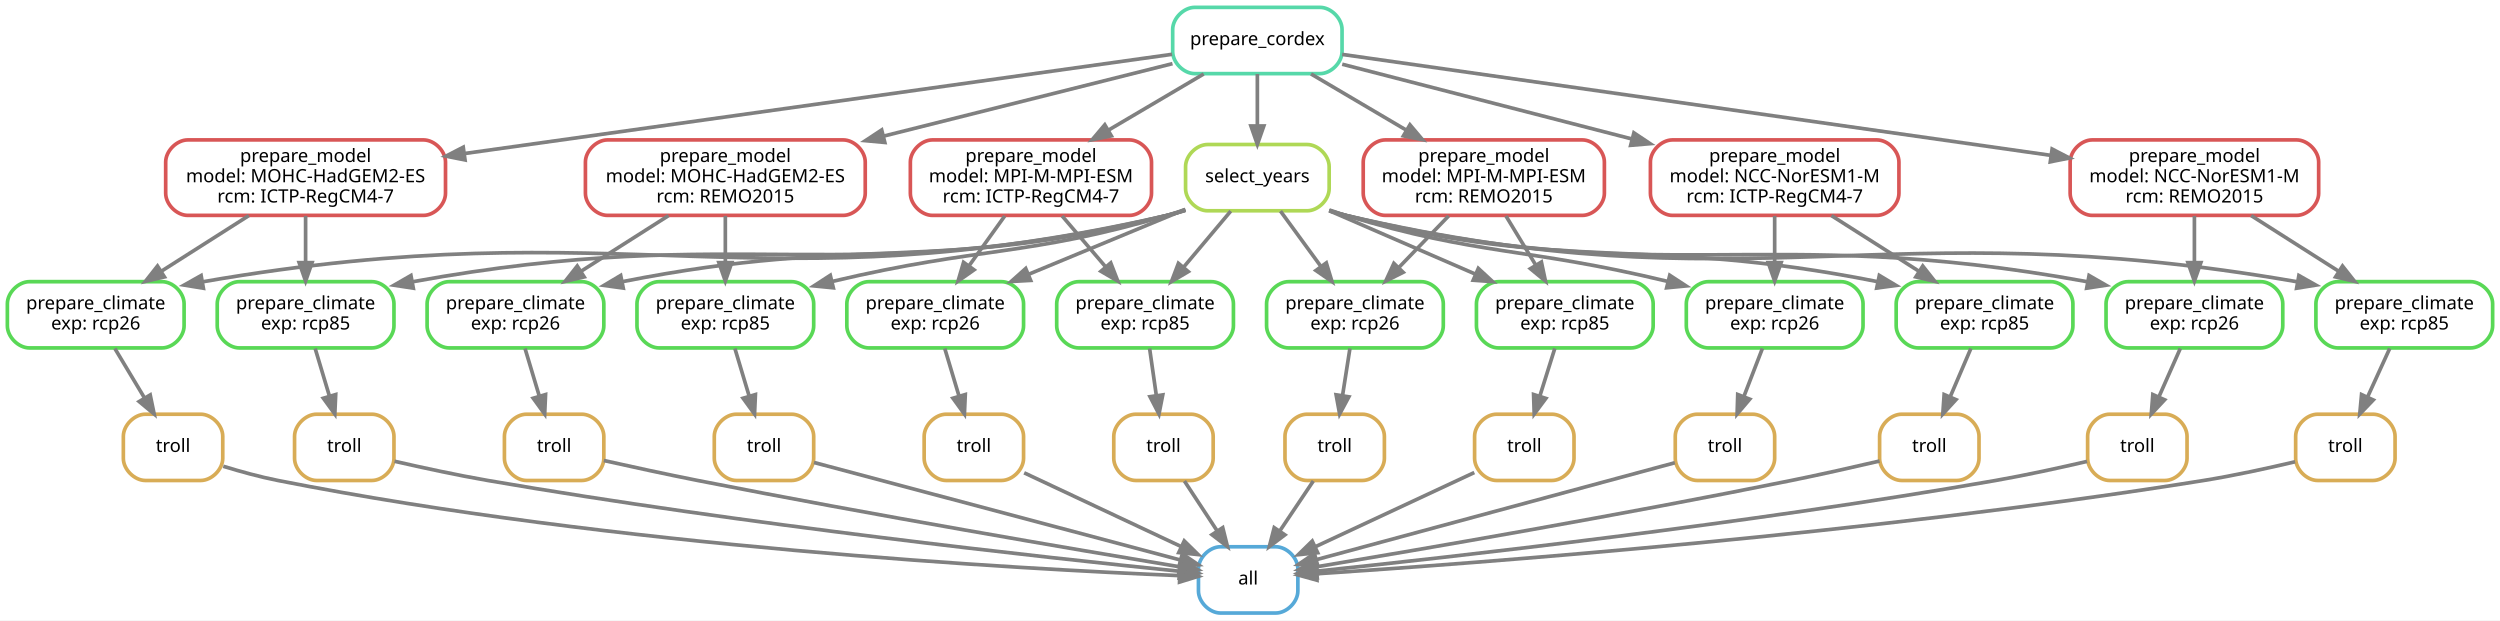
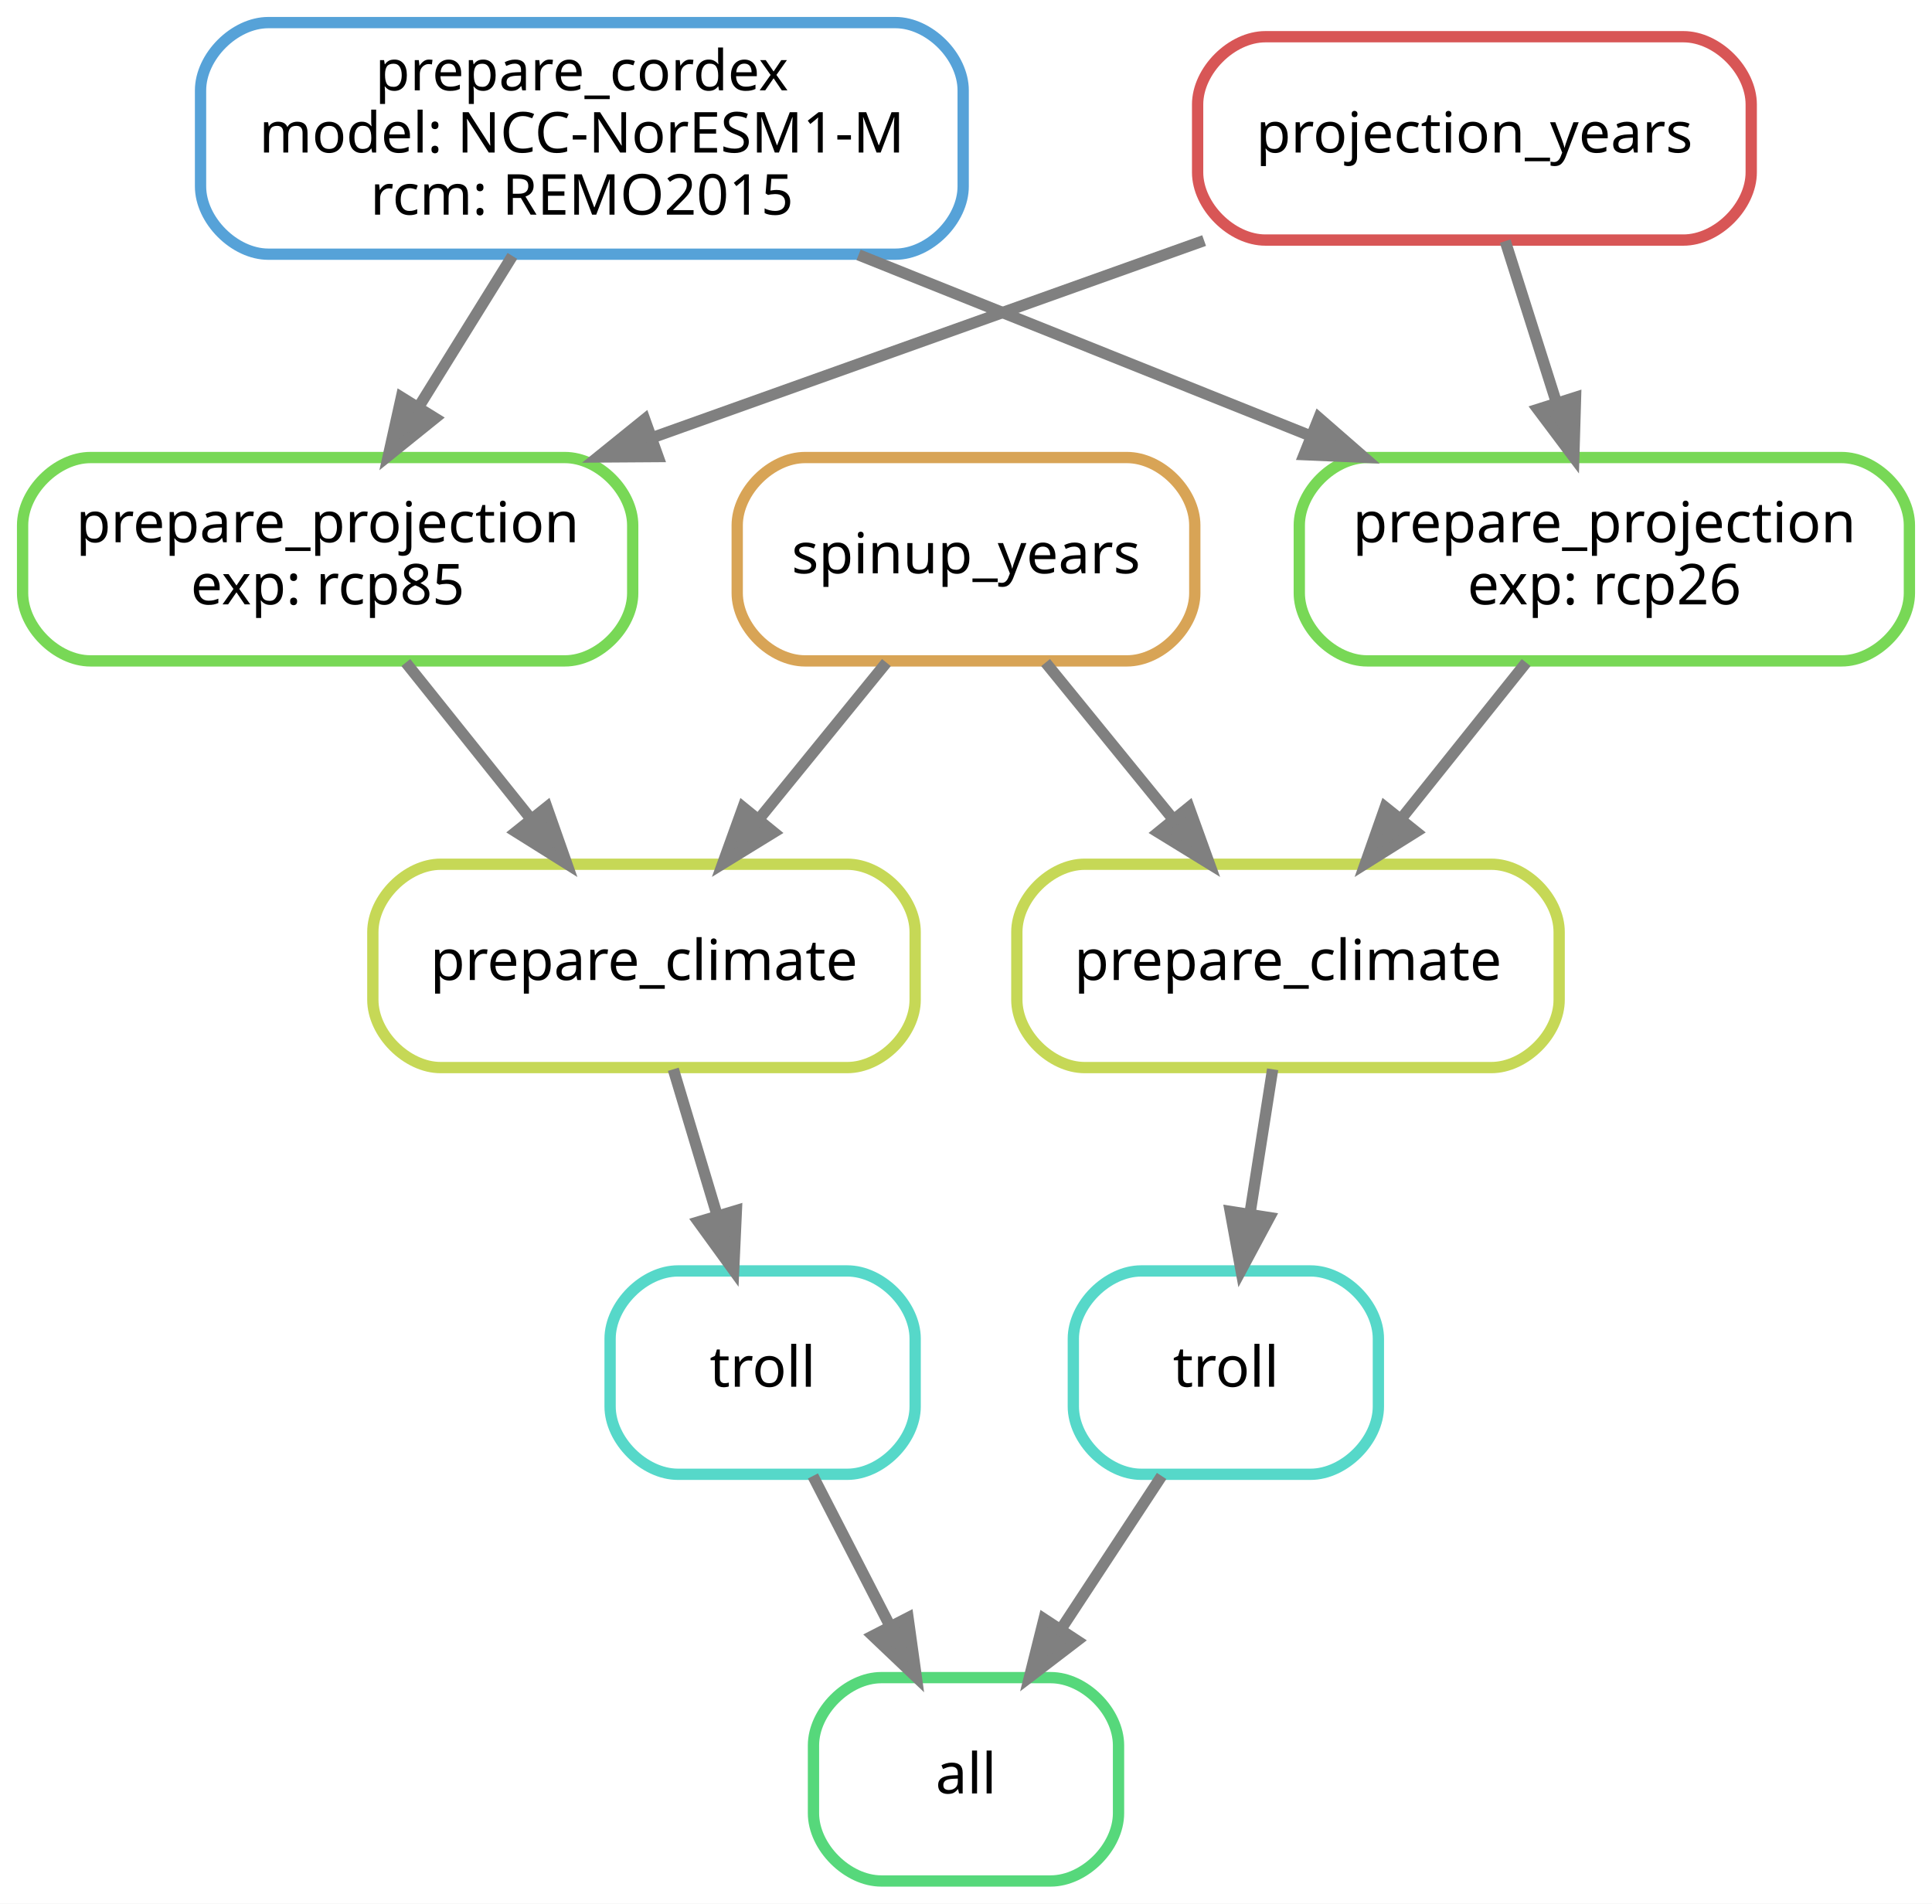
- <svg xmlns="http://www.w3.org/2000/svg" width="1358pt" height="337pt" viewBox="0.00 0.00 1358.00 337.00">
+ <svg xmlns="http://www.w3.org/2000/svg" width="342pt" height="337pt" viewBox="0.00 0.00 342.00 337.00">
  <g id="graph0" class="graph" transform="scale(1 1) rotate(0) translate(4 333)">
-     <polygon fill="white" stroke="transparent" points="-4,4 -4,-333 1354,-333 1354,4 -4,4" />
+     <polygon fill="white" stroke="transparent" points="-4,4 -4,-333 338,-333 338,4 -4,4" />
    <g id="node1" class="node">
-       <path fill="none" stroke="#56a9d8" stroke-width="2" d="M689,-36C689,-36 659,-36 659,-36 653,-36 647,-30 647,-24 647,-24 647,-12 647,-12 647,-6 653,0 659,0 659,0 689,0 689,0 695,0 701,-6 701,-12 701,-12 701,-24 701,-24 701,-30 695,-36 689,-36" />
-       <text text-anchor="middle" x="674" y="-15.5" font-family="sans" font-size="10.00">all</text>
+       <path fill="none" stroke="#56d87b" stroke-width="2" d="M182,-36C182,-36 152,-36 152,-36 146,-36 140,-30 140,-24 140,-24 140,-12 140,-12 140,-6 146,0 152,0 152,0 182,0 182,0 188,0 194,-6 194,-12 194,-12 194,-24 194,-24 194,-30 188,-36 182,-36" />
+       <text text-anchor="middle" x="167" y="-15.5" font-family="sans" font-size="10.00">all</text>
    </g>
    <g id="node2" class="node">
-       <path fill="none" stroke="#d8ac56" stroke-width="2" d="M105,-108C105,-108 75,-108 75,-108 69,-108 63,-102 63,-96 63,-96 63,-84 63,-84 63,-78 69,-72 75,-72 75,-72 105,-72 105,-72 111,-72 117,-78 117,-84 117,-84 117,-96 117,-96 117,-102 111,-108 105,-108" />
-       <text text-anchor="middle" x="90" y="-87.5" font-family="sans" font-size="10.00">troll</text>
+       <path fill="none" stroke="#56d8c9" stroke-width="2" d="M228,-108C228,-108 198,-108 198,-108 192,-108 186,-102 186,-96 186,-96 186,-84 186,-84 186,-78 192,-72 198,-72 198,-72 228,-72 228,-72 234,-72 240,-78 240,-84 240,-84 240,-96 240,-96 240,-102 234,-108 228,-108" />
+       <text text-anchor="middle" x="213" y="-87.5" font-family="sans" font-size="10.00">troll</text>
    </g>
    <g id="edge1" class="edge">
-       <path fill="none" stroke="grey" stroke-width="2" d="M117.28,-79.72C126.61,-76.85 137.17,-73.94 147,-72 328.43,-36.16 550.04,-23.92 636.73,-20.32" />
-       <polygon fill="grey" stroke="grey" stroke-width="2" points="637.01,-23.81 646.86,-19.92 636.73,-16.82 637.01,-23.81" />
+       <path fill="none" stroke="grey" stroke-width="2" d="M201.63,-71.7C196.28,-63.56 189.8,-53.69 183.89,-44.7" />
+       <polygon fill="grey" stroke="grey" stroke-width="2" points="186.66,-42.54 178.24,-36.1 180.81,-46.38 186.66,-42.54" />
    </g>
    <g id="node3" class="node">
-       <path fill="none" stroke="#59d856" stroke-width="2" d="M84,-180C84,-180 12,-180 12,-180 6,-180 0,-174 0,-168 0,-168 0,-156 0,-156 0,-150 6,-144 12,-144 12,-144 84,-144 84,-144 90,-144 96,-150 96,-156 96,-156 96,-168 96,-168 96,-174 90,-180 84,-180" />
-       <text text-anchor="middle" x="48" y="-165" font-family="sans" font-size="10.00">prepare_climate</text>
-       <text text-anchor="middle" x="48" y="-154" font-family="sans" font-size="10.00">exp: rcp26</text>
+       <path fill="none" stroke="#c6d856" stroke-width="2" d="M260,-180C260,-180 188,-180 188,-180 182,-180 176,-174 176,-168 176,-168 176,-156 176,-156 176,-150 182,-144 188,-144 188,-144 260,-144 260,-144 266,-144 272,-150 272,-156 272,-156 272,-168 272,-168 272,-174 266,-180 260,-180" />
+       <text text-anchor="middle" x="224" y="-159.5" font-family="sans" font-size="10.00">prepare_climate</text>
    </g>
-     <g id="edge13" class="edge">
-       <path fill="none" stroke="grey" stroke-width="2" d="M58.38,-143.7C63.26,-135.56 69.19,-125.69 74.58,-116.7" />
-       <polygon fill="grey" stroke="grey" stroke-width="2" points="77.59,-118.48 79.74,-108.1 71.59,-114.88 77.59,-118.48" />
+     <g id="edge3" class="edge">
+       <path fill="none" stroke="grey" stroke-width="2" d="M221.28,-143.7C220.07,-135.98 218.61,-126.71 217.26,-118.11" />
+       <polygon fill="grey" stroke="grey" stroke-width="2" points="220.7,-117.44 215.69,-108.1 213.78,-118.53 220.7,-117.44" />
    </g>
    <g id="node4" class="node">
-       <path fill="none" stroke="#d85656" stroke-width="2" d="M226,-257C226,-257 98,-257 98,-257 92,-257 86,-251 86,-245 86,-245 86,-228 86,-228 86,-222 92,-216 98,-216 98,-216 226,-216 226,-216 232,-216 238,-222 238,-228 238,-228 238,-245 238,-245 238,-251 232,-257 226,-257" />
-       <text text-anchor="middle" x="162" y="-245" font-family="sans" font-size="10.00">prepare_model</text>
-       <text text-anchor="middle" x="162" y="-234" font-family="sans" font-size="10.00">model: MOHC-HadGEM2-ES</text>
-       <text text-anchor="middle" x="162" y="-223" font-family="sans" font-size="10.00">rcm: ICTP-RegCM4-7</text>
+       <path fill="none" stroke="#78d856" stroke-width="2" d="M322,-252C322,-252 238,-252 238,-252 232,-252 226,-246 226,-240 226,-240 226,-228 226,-228 226,-222 232,-216 238,-216 238,-216 322,-216 322,-216 328,-216 334,-222 334,-228 334,-228 334,-240 334,-240 334,-246 328,-252 322,-252" />
+       <text text-anchor="middle" x="280" y="-237" font-family="sans" font-size="10.00">prepare_projection</text>
+       <text text-anchor="middle" x="280" y="-226" font-family="sans" font-size="10.00">exp: rcp26</text>
    </g>
-     <g id="edge14" class="edge">
-       <path fill="none" stroke="grey" stroke-width="2" d="M131.15,-215.88C116.49,-206.56 98.88,-195.36 83.65,-185.67" />
-       <polygon fill="grey" stroke="grey" stroke-width="2" points="85.31,-182.58 74.99,-180.17 81.55,-188.49 85.31,-182.58" />
+     <g id="edge4" class="edge">
+       <path fill="none" stroke="grey" stroke-width="2" d="M266.16,-215.7C259.51,-207.39 251.42,-197.28 244.11,-188.14" />
+       <polygon fill="grey" stroke="grey" stroke-width="2" points="246.66,-185.73 237.68,-180.1 241.2,-190.1 246.66,-185.73" />
+     </g>
+     <g id="node5" class="node">
+       <path fill="none" stroke="#56a2d8" stroke-width="2" d="M154.5,-329C154.5,-329 43.5,-329 43.5,-329 37.5,-329 31.5,-323 31.5,-317 31.5,-317 31.5,-300 31.5,-300 31.5,-294 37.5,-288 43.5,-288 43.5,-288 154.5,-288 154.5,-288 160.5,-288 166.5,-294 166.5,-300 166.5,-300 166.5,-317 166.5,-317 166.5,-323 160.5,-329 154.5,-329" />
+       <text text-anchor="middle" x="99" y="-317" font-family="sans" font-size="10.00">prepare_cordex</text>
+       <text text-anchor="middle" x="99" y="-306" font-family="sans" font-size="10.00">model: NCC-NorESM1-M</text>
+       <text text-anchor="middle" x="99" y="-295" font-family="sans" font-size="10.00">rcm: REMO2015</text>
+     </g>
+     <g id="edge6" class="edge">
+       <path fill="none" stroke="grey" stroke-width="2" d="M147.98,-287.88C172.77,-277.95 202.86,-265.9 228.05,-255.81" />
+       <polygon fill="grey" stroke="grey" stroke-width="2" points="229.46,-259.01 237.44,-252.05 226.86,-252.51 229.46,-259.01" />
+     </g>
+     <g id="node10" class="node">
+       <path fill="none" stroke="#78d856" stroke-width="2" d="M96,-252C96,-252 12,-252 12,-252 6,-252 0,-246 0,-240 0,-240 0,-228 0,-228 0,-222 6,-216 12,-216 12,-216 96,-216 96,-216 102,-216 108,-222 108,-228 108,-228 108,-240 108,-240 108,-246 102,-252 96,-252" />
+       <text text-anchor="middle" x="54" y="-237" font-family="sans" font-size="10.00">prepare_projection</text>
+       <text text-anchor="middle" x="54" y="-226" font-family="sans" font-size="10.00">exp: rcp85</text>
+     </g>
+     <g id="edge11" class="edge">
+       <path fill="none" stroke="grey" stroke-width="2" d="M86.7,-287.69C81.6,-279.47 75.62,-269.83 70.17,-261.05" />
+       <polygon fill="grey" stroke="grey" stroke-width="2" points="73,-258.97 64.75,-252.32 67.05,-262.66 73,-258.97" />
+     </g>
+     <g id="node6" class="node">
+       <path fill="none" stroke="#d85656" stroke-width="2" d="M294,-326.5C294,-326.5 220,-326.5 220,-326.5 214,-326.5 208,-320.5 208,-314.5 208,-314.5 208,-302.5 208,-302.5 208,-296.5 214,-290.5 220,-290.5 220,-290.5 294,-290.5 294,-290.5 300,-290.5 306,-296.5 306,-302.5 306,-302.5 306,-314.5 306,-314.5 306,-320.5 300,-326.5 294,-326.5" />
+       <text text-anchor="middle" x="257" y="-306" font-family="sans" font-size="10.00">projection_years</text>
+     </g>
+     <g id="edge7" class="edge">
+       <path fill="none" stroke="grey" stroke-width="2" d="M262.45,-290.32C265.14,-281.83 268.45,-271.39 271.47,-261.88" />
+       <polygon fill="grey" stroke="grey" stroke-width="2" points="274.9,-262.65 274.59,-252.06 268.23,-260.53 274.9,-262.65" />
+     </g>
+     <g id="edge12" class="edge">
+       <path fill="none" stroke="grey" stroke-width="2" d="M209.15,-290.41C179.96,-279.98 142.45,-266.59 111.63,-255.58" />
+       <polygon fill="grey" stroke="grey" stroke-width="2" points="112.48,-252.17 101.88,-252.1 110.12,-258.76 112.48,-252.17" />
+     </g>
+     <g id="node7" class="node">
+       <path fill="none" stroke="#d8a456" stroke-width="2" d="M195.5,-252C195.5,-252 138.5,-252 138.5,-252 132.5,-252 126.5,-246 126.5,-240 126.5,-240 126.5,-228 126.5,-228 126.5,-222 132.5,-216 138.5,-216 138.5,-216 195.5,-216 195.5,-216 201.5,-216 207.5,-222 207.5,-228 207.5,-228 207.5,-240 207.5,-240 207.5,-246 201.5,-252 195.5,-252" />
+       <text text-anchor="middle" x="167" y="-231.5" font-family="sans" font-size="10.00">spinup_years</text>
+     </g>
+     <g id="edge5" class="edge">
+       <path fill="none" stroke="grey" stroke-width="2" d="M181.09,-215.7C187.92,-207.3 196.26,-197.07 203.76,-187.86" />
+       <polygon fill="grey" stroke="grey" stroke-width="2" points="206.47,-190.07 210.07,-180.1 201.04,-185.65 206.47,-190.07" />
+     </g>
+     <g id="node9" class="node">
+       <path fill="none" stroke="#c6d856" stroke-width="2" d="M146,-180C146,-180 74,-180 74,-180 68,-180 62,-174 62,-168 62,-168 62,-156 62,-156 62,-150 68,-144 74,-144 74,-144 146,-144 146,-144 152,-144 158,-150 158,-156 158,-156 158,-168 158,-168 158,-174 152,-180 146,-180" />
+       <text text-anchor="middle" x="110" y="-159.5" font-family="sans" font-size="10.00">prepare_climate</text>
+     </g>
+     <g id="edge10" class="edge">
+       <path fill="none" stroke="grey" stroke-width="2" d="M152.91,-215.7C146.08,-207.3 137.74,-197.07 130.24,-187.86" />
+       <polygon fill="grey" stroke="grey" stroke-width="2" points="132.96,-185.65 123.93,-180.1 127.53,-190.07 132.96,-185.65" />
    </g>
    <g id="node8" class="node">
-       <path fill="none" stroke="#59d856" stroke-width="2" d="M198,-180C198,-180 126,-180 126,-180 120,-180 114,-174 114,-168 114,-168 114,-156 114,-156 114,-150 120,-144 126,-144 126,-144 198,-144 198,-144 204,-144 210,-150 210,-156 210,-156 210,-168 210,-168 210,-174 204,-180 198,-180" />
-       <text text-anchor="middle" x="162" y="-165" font-family="sans" font-size="10.00">prepare_climate</text>
-       <text text-anchor="middle" x="162" y="-154" font-family="sans" font-size="10.00">exp: rcp85</text>
-     </g>
-     <g id="edge19" class="edge">
-       <path fill="none" stroke="grey" stroke-width="2" d="M162,-215.69C162,-207.91 162,-198.84 162,-190.45" />
-       <polygon fill="grey" stroke="grey" stroke-width="2" points="165.5,-190.32 162,-180.32 158.5,-190.32 165.5,-190.32" />
-     </g>
-     <g id="node5" class="node">
-       <path fill="none" stroke="#56d8a9" stroke-width="2" d="M713,-329C713,-329 645,-329 645,-329 639,-329 633,-323 633,-317 633,-317 633,-305 633,-305 633,-299 639,-293 645,-293 645,-293 713,-293 713,-293 719,-293 725,-299 725,-305 725,-305 725,-317 725,-317 725,-323 719,-329 713,-329" />
-       <text text-anchor="middle" x="679" y="-308.5" font-family="sans" font-size="10.00">prepare_cordex</text>
-     </g>
-     <g id="edge16" class="edge">
-       <path fill="none" stroke="grey" stroke-width="2" d="M632.66,-303.5C546.14,-291.37 358.79,-265.1 248.34,-249.61" />
-       <polygon fill="grey" stroke="grey" stroke-width="2" points="248.61,-246.11 238.22,-248.19 247.64,-253.04 248.61,-246.11" />
-     </g>
-     <g id="node6" class="node">
-       <path fill="none" stroke="#afd856" stroke-width="2" d="M706,-254.5C706,-254.5 652,-254.5 652,-254.5 646,-254.5 640,-248.5 640,-242.5 640,-242.5 640,-230.5 640,-230.5 640,-224.5 646,-218.5 652,-218.5 652,-218.5 706,-218.5 706,-218.5 712,-218.5 718,-224.5 718,-230.5 718,-230.5 718,-242.5 718,-242.5 718,-248.5 712,-254.5 706,-254.5" />
-       <text text-anchor="middle" x="679" y="-234" font-family="sans" font-size="10.00">select_years</text>
-     </g>
-     <g id="edge17" class="edge">
-       <path fill="none" stroke="grey" stroke-width="2" d="M679,-292.82C679,-284.42 679,-274.12 679,-264.69" />
-       <polygon fill="grey" stroke="grey" stroke-width="2" points="682.5,-264.56 679,-254.56 675.5,-264.56 682.5,-264.56" />
-     </g>
-     <g id="node11" class="node">
-       <path fill="none" stroke="#d85656" stroke-width="2" d="M454,-257C454,-257 326,-257 326,-257 320,-257 314,-251 314,-245 314,-245 314,-228 314,-228 314,-222 320,-216 326,-216 326,-216 454,-216 454,-216 460,-216 466,-222 466,-228 466,-228 466,-245 466,-245 466,-251 460,-257 454,-257" />
-       <text text-anchor="middle" x="390" y="-245" font-family="sans" font-size="10.00">prepare_model</text>
-       <text text-anchor="middle" x="390" y="-234" font-family="sans" font-size="10.00">model: MOHC-HadGEM2-ES</text>
-       <text text-anchor="middle" x="390" y="-223" font-family="sans" font-size="10.00">rcm: REMO2015</text>
-     </g>
-     <g id="edge24" class="edge">
-       <path fill="none" stroke="grey" stroke-width="2" d="M632.89,-298.43C590.74,-287.86 527.34,-271.95 475.87,-259.04" />
-       <polygon fill="grey" stroke="grey" stroke-width="2" points="476.63,-255.62 466.08,-256.59 474.93,-262.41 476.63,-255.62" />
-     </g>
-     <g id="node16" class="node">
-       <path fill="none" stroke="#d85656" stroke-width="2" d="M609.5,-257C609.5,-257 502.5,-257 502.5,-257 496.5,-257 490.5,-251 490.5,-245 490.5,-245 490.5,-228 490.5,-228 490.5,-222 496.5,-216 502.5,-216 502.5,-216 609.5,-216 609.5,-216 615.5,-216 621.5,-222 621.5,-228 621.5,-228 621.5,-245 621.5,-245 621.5,-251 615.5,-257 609.5,-257" />
-       <text text-anchor="middle" x="556" y="-245" font-family="sans" font-size="10.00">prepare_model</text>
-       <text text-anchor="middle" x="556" y="-234" font-family="sans" font-size="10.00">model: MPI-M-MPI-ESM</text>
-       <text text-anchor="middle" x="556" y="-223" font-family="sans" font-size="10.00">rcm: ICTP-RegCM4-7</text>
-     </g>
-     <g id="edge31" class="edge">
-       <path fill="none" stroke="grey" stroke-width="2" d="M649.85,-292.82C634.36,-283.69 615.05,-272.31 597.98,-262.24" />
-       <polygon fill="grey" stroke="grey" stroke-width="2" points="599.68,-259.18 589.29,-257.12 596.12,-265.21 599.68,-259.18" />
-     </g>
-     <g id="node21" class="node">
-       <path fill="none" stroke="#d85656" stroke-width="2" d="M855.5,-257C855.5,-257 748.5,-257 748.5,-257 742.5,-257 736.5,-251 736.5,-245 736.5,-245 736.5,-228 736.5,-228 736.5,-222 742.5,-216 748.5,-216 748.5,-216 855.5,-216 855.5,-216 861.5,-216 867.5,-222 867.5,-228 867.5,-228 867.5,-245 867.5,-245 867.5,-251 861.5,-257 855.5,-257" />
-       <text text-anchor="middle" x="802" y="-245" font-family="sans" font-size="10.00">prepare_model</text>
-       <text text-anchor="middle" x="802" y="-234" font-family="sans" font-size="10.00">model: MPI-M-MPI-ESM</text>
-       <text text-anchor="middle" x="802" y="-223" font-family="sans" font-size="10.00">rcm: REMO2015</text>
-     </g>
-     <g id="edge38" class="edge">
-       <path fill="none" stroke="grey" stroke-width="2" d="M708.15,-292.82C723.64,-283.69 742.95,-272.31 760.02,-262.24" />
-       <polygon fill="grey" stroke="grey" stroke-width="2" points="761.88,-265.21 768.71,-257.12 758.32,-259.18 761.88,-265.21" />
-     </g>
-     <g id="node26" class="node">
-       <path fill="none" stroke="#d85656" stroke-width="2" d="M1015.5,-257C1015.5,-257 904.5,-257 904.5,-257 898.5,-257 892.5,-251 892.5,-245 892.5,-245 892.5,-228 892.5,-228 892.5,-222 898.5,-216 904.5,-216 904.5,-216 1015.5,-216 1015.5,-216 1021.5,-216 1027.5,-222 1027.5,-228 1027.5,-228 1027.5,-245 1027.5,-245 1027.5,-251 1021.5,-257 1015.5,-257" />
-       <text text-anchor="middle" x="960" y="-245" font-family="sans" font-size="10.00">prepare_model</text>
-       <text text-anchor="middle" x="960" y="-234" font-family="sans" font-size="10.00">model: NCC-NorESM1-M</text>
-       <text text-anchor="middle" x="960" y="-223" font-family="sans" font-size="10.00">rcm: ICTP-RegCM4-7</text>
-     </g>
-     <g id="edge45" class="edge">
-       <path fill="none" stroke="grey" stroke-width="2" d="M725.09,-298.11C767.71,-287.11 831.91,-270.55 882.43,-257.51" />
-       <polygon fill="grey" stroke="grey" stroke-width="2" points="883.53,-260.84 892.34,-254.96 881.78,-254.07 883.53,-260.84" />
-     </g>
-     <g id="node31" class="node">
-       <path fill="none" stroke="#d85656" stroke-width="2" d="M1243.5,-257C1243.5,-257 1132.5,-257 1132.5,-257 1126.5,-257 1120.5,-251 1120.5,-245 1120.5,-245 1120.5,-228 1120.5,-228 1120.5,-222 1126.5,-216 1132.5,-216 1132.5,-216 1243.5,-216 1243.5,-216 1249.5,-216 1255.5,-222 1255.5,-228 1255.5,-228 1255.5,-245 1255.5,-245 1255.5,-251 1249.5,-257 1243.5,-257" />
-       <text text-anchor="middle" x="1188" y="-245" font-family="sans" font-size="10.00">prepare_model</text>
-       <text text-anchor="middle" x="1188" y="-234" font-family="sans" font-size="10.00">model: NCC-NorESM1-M</text>
-       <text text-anchor="middle" x="1188" y="-223" font-family="sans" font-size="10.00">rcm: REMO2015</text>
-     </g>
-     <g id="edge52" class="edge">
-       <path fill="none" stroke="grey" stroke-width="2" d="M725.07,-303.44C812.31,-291.01 1002.5,-263.92 1109.98,-248.61" />
-       <polygon fill="grey" stroke="grey" stroke-width="2" points="1110.71,-252.04 1120.11,-247.17 1109.72,-245.11 1110.71,-252.04" />
-     </g>
-     <g id="edge15" class="edge">
-       <path fill="none" stroke="grey" stroke-width="2" d="M639.76,-218.67C636.49,-217.64 633.21,-216.73 630,-216 405.17,-164.87 337.06,-220.07 106.08,-179.93" />
-       <polygon fill="grey" stroke="grey" stroke-width="2" points="106.48,-176.44 96.02,-178.14 105.25,-183.33 106.48,-176.44" />
-     </g>
-     <g id="edge20" class="edge">
-       <path fill="none" stroke="grey" stroke-width="2" d="M639.74,-218.73C636.48,-217.69 633.21,-216.76 630,-216 454.73,-174.4 401,-212.97 219.88,-179.91" />
-       <polygon fill="grey" stroke="grey" stroke-width="2" points="220.51,-176.47 210.03,-178.07 219.22,-183.35 220.51,-176.47" />
-     </g>
-     <g id="node10" class="node">
-       <path fill="none" stroke="#59d856" stroke-width="2" d="M312,-180C312,-180 240,-180 240,-180 234,-180 228,-174 228,-168 228,-168 228,-156 228,-156 228,-150 234,-144 240,-144 240,-144 312,-144 312,-144 318,-144 324,-150 324,-156 324,-156 324,-168 324,-168 324,-174 318,-180 312,-180" />
-       <text text-anchor="middle" x="276" y="-165" font-family="sans" font-size="10.00">prepare_climate</text>
-       <text text-anchor="middle" x="276" y="-154" font-family="sans" font-size="10.00">exp: rcp26</text>
-     </g>
-     <g id="edge23" class="edge">
-       <path fill="none" stroke="grey" stroke-width="2" d="M639.98,-218.94C636.64,-217.84 633.28,-216.84 630,-216 504.3,-183.95 465.08,-205.96 334.07,-180" />
-       <polygon fill="grey" stroke="grey" stroke-width="2" points="334.55,-176.52 324.06,-177.96 333.15,-183.38 334.55,-176.52" />
-     </g>
-     <g id="node13" class="node">
-       <path fill="none" stroke="#59d856" stroke-width="2" d="M426,-180C426,-180 354,-180 354,-180 348,-180 342,-174 342,-168 342,-168 342,-156 342,-156 342,-150 348,-144 354,-144 354,-144 426,-144 426,-144 432,-144 438,-150 438,-156 438,-156 438,-168 438,-168 438,-174 432,-180 426,-180" />
-       <text text-anchor="middle" x="390" y="-165" font-family="sans" font-size="10.00">prepare_climate</text>
-       <text text-anchor="middle" x="390" y="-154" font-family="sans" font-size="10.00">exp: rcp85</text>
-     </g>
-     <g id="edge27" class="edge">
-       <path fill="none" stroke="grey" stroke-width="2" d="M639.91,-219.21C636.58,-218.05 633.25,-216.96 630,-216 553.59,-193.49 529.36,-199.35 448.29,-180.17" />
-       <polygon fill="grey" stroke="grey" stroke-width="2" points="448.66,-176.66 438.11,-177.7 447.01,-183.46 448.66,-176.66" />
-     </g>
-     <g id="node15" class="node">
-       <path fill="none" stroke="#59d856" stroke-width="2" d="M540,-180C540,-180 468,-180 468,-180 462,-180 456,-174 456,-168 456,-168 456,-156 456,-156 456,-150 462,-144 468,-144 468,-144 540,-144 540,-144 546,-144 552,-150 552,-156 552,-156 552,-168 552,-168 552,-174 546,-180 540,-180" />
-       <text text-anchor="middle" x="504" y="-165" font-family="sans" font-size="10.00">prepare_climate</text>
-       <text text-anchor="middle" x="504" y="-154" font-family="sans" font-size="10.00">exp: rcp26</text>
-     </g>
-     <g id="edge30" class="edge">
-       <path fill="none" stroke="grey" stroke-width="2" d="M639.73,-219.23C614.58,-208.81 581.7,-195.19 554.6,-183.96" />
-       <polygon fill="grey" stroke="grey" stroke-width="2" points="555.85,-180.69 545.27,-180.1 553.17,-187.16 555.85,-180.69" />
-     </g>
-     <g id="node18" class="node">
-       <path fill="none" stroke="#59d856" stroke-width="2" d="M654,-180C654,-180 582,-180 582,-180 576,-180 570,-174 570,-168 570,-168 570,-156 570,-156 570,-150 576,-144 582,-144 582,-144 654,-144 654,-144 660,-144 666,-150 666,-156 666,-156 666,-168 666,-168 666,-174 660,-180 654,-180" />
-       <text text-anchor="middle" x="618" y="-165" font-family="sans" font-size="10.00">prepare_climate</text>
-       <text text-anchor="middle" x="618" y="-154" font-family="sans" font-size="10.00">exp: rcp85</text>
-     </g>
-     <g id="edge34" class="edge">
-       <path fill="none" stroke="grey" stroke-width="2" d="M664.54,-218.32C656.87,-209.2 647.3,-197.83 638.84,-187.77" />
-       <polygon fill="grey" stroke="grey" stroke-width="2" points="641.47,-185.46 632.35,-180.06 636.11,-189.96 641.47,-185.46" />
-     </g>
-     <g id="node20" class="node">
-       <path fill="none" stroke="#59d856" stroke-width="2" d="M768,-180C768,-180 696,-180 696,-180 690,-180 684,-174 684,-168 684,-168 684,-156 684,-156 684,-150 690,-144 696,-144 696,-144 768,-144 768,-144 774,-144 780,-150 780,-156 780,-156 780,-168 780,-168 780,-174 774,-180 768,-180" />
-       <text text-anchor="middle" x="732" y="-165" font-family="sans" font-size="10.00">prepare_climate</text>
-       <text text-anchor="middle" x="732" y="-154" font-family="sans" font-size="10.00">exp: rcp26</text>
-     </g>
-     <g id="edge37" class="edge">
-       <path fill="none" stroke="grey" stroke-width="2" d="M691.56,-218.32C698.09,-209.38 706.21,-198.28 713.45,-188.37" />
-       <polygon fill="grey" stroke="grey" stroke-width="2" points="716.45,-190.2 719.53,-180.06 710.8,-186.07 716.45,-190.2" />
-     </g>
-     <g id="node23" class="node">
-       <path fill="none" stroke="#59d856" stroke-width="2" d="M882,-180C882,-180 810,-180 810,-180 804,-180 798,-174 798,-168 798,-168 798,-156 798,-156 798,-150 804,-144 810,-144 810,-144 882,-144 882,-144 888,-144 894,-150 894,-156 894,-156 894,-168 894,-168 894,-174 888,-180 882,-180" />
-       <text text-anchor="middle" x="846" y="-165" font-family="sans" font-size="10.00">prepare_climate</text>
-       <text text-anchor="middle" x="846" y="-154" font-family="sans" font-size="10.00">exp: rcp85</text>
-     </g>
-     <g id="edge41" class="edge">
-       <path fill="none" stroke="grey" stroke-width="2" d="M718.15,-218.5C741.83,-208.22 772.22,-195.03 797.42,-184.09" />
-       <polygon fill="grey" stroke="grey" stroke-width="2" points="799.02,-187.21 806.8,-180.02 796.24,-180.79 799.02,-187.21" />
-     </g>
-     <g id="node25" class="node">
-       <path fill="none" stroke="#59d856" stroke-width="2" d="M996,-180C996,-180 924,-180 924,-180 918,-180 912,-174 912,-168 912,-168 912,-156 912,-156 912,-150 918,-144 924,-144 924,-144 996,-144 996,-144 1002,-144 1008,-150 1008,-156 1008,-156 1008,-168 1008,-168 1008,-174 1002,-180 996,-180" />
-       <text text-anchor="middle" x="960" y="-165" font-family="sans" font-size="10.00">prepare_climate</text>
-       <text text-anchor="middle" x="960" y="-154" font-family="sans" font-size="10.00">exp: rcp26</text>
-     </g>
-     <g id="edge44" class="edge">
-       <path fill="none" stroke="grey" stroke-width="2" d="M718.08,-218.94C721.08,-217.88 724.07,-216.89 727,-216 800.43,-193.78 823.75,-198.96 902.05,-180.1" />
-       <polygon fill="grey" stroke="grey" stroke-width="2" points="903.01,-183.47 911.88,-177.68 901.33,-176.67 903.01,-183.47" />
-     </g>
-     <g id="node28" class="node">
-       <path fill="none" stroke="#59d856" stroke-width="2" d="M1110,-180C1110,-180 1038,-180 1038,-180 1032,-180 1026,-174 1026,-168 1026,-168 1026,-156 1026,-156 1026,-150 1032,-144 1038,-144 1038,-144 1110,-144 1110,-144 1116,-144 1122,-150 1122,-156 1122,-156 1122,-168 1122,-168 1122,-174 1116,-180 1110,-180" />
-       <text text-anchor="middle" x="1074" y="-165" font-family="sans" font-size="10.00">prepare_climate</text>
-       <text text-anchor="middle" x="1074" y="-154" font-family="sans" font-size="10.00">exp: rcp85</text>
-     </g>
-     <g id="edge48" class="edge">
-       <path fill="none" stroke="grey" stroke-width="2" d="M718.01,-218.68C721.02,-217.68 724.04,-216.77 727,-216 849.5,-184.11 887.94,-205.5 1015.77,-180.03" />
-       <polygon fill="grey" stroke="grey" stroke-width="2" points="1016.85,-183.38 1025.94,-177.95 1015.44,-176.53 1016.85,-183.38" />
-     </g>
-     <g id="node30" class="node">
-       <path fill="none" stroke="#59d856" stroke-width="2" d="M1224,-180C1224,-180 1152,-180 1152,-180 1146,-180 1140,-174 1140,-168 1140,-168 1140,-156 1140,-156 1140,-150 1146,-144 1152,-144 1152,-144 1224,-144 1224,-144 1230,-144 1236,-150 1236,-156 1236,-156 1236,-168 1236,-168 1236,-174 1230,-180 1224,-180" />
-       <text text-anchor="middle" x="1188" y="-165" font-family="sans" font-size="10.00">prepare_climate</text>
-       <text text-anchor="middle" x="1188" y="-154" font-family="sans" font-size="10.00">exp: rcp26</text>
-     </g>
-     <g id="edge51" class="edge">
-       <path fill="none" stroke="grey" stroke-width="2" d="M718.25,-218.48C721.18,-217.54 724.11,-216.7 727,-216 899.05,-174.38 952.05,-212.5 1130.01,-179.94" />
-       <polygon fill="grey" stroke="grey" stroke-width="2" points="1130.78,-183.35 1139.97,-178.07 1129.49,-176.47 1130.78,-183.35" />
-     </g>
-     <g id="node33" class="node">
-       <path fill="none" stroke="#59d856" stroke-width="2" d="M1338,-180C1338,-180 1266,-180 1266,-180 1260,-180 1254,-174 1254,-168 1254,-168 1254,-156 1254,-156 1254,-150 1260,-144 1266,-144 1266,-144 1338,-144 1338,-144 1344,-144 1350,-150 1350,-156 1350,-156 1350,-168 1350,-168 1350,-174 1344,-180 1338,-180" />
-       <text text-anchor="middle" x="1302" y="-165" font-family="sans" font-size="10.00">prepare_climate</text>
-       <text text-anchor="middle" x="1302" y="-154" font-family="sans" font-size="10.00">exp: rcp85</text>
-     </g>
-     <g id="edge55" class="edge">
-       <path fill="none" stroke="grey" stroke-width="2" d="M717.96,-218.5C720.99,-217.54 724.02,-216.69 727,-216 948.64,-164.66 1016.03,-219.63 1244.05,-179.9" />
-       <polygon fill="grey" stroke="grey" stroke-width="2" points="1244.75,-183.34 1253.98,-178.13 1243.52,-176.44 1244.75,-183.34" />
-     </g>
-     <g id="node7" class="node">
-       <path fill="none" stroke="#d8ac56" stroke-width="2" d="M198,-108C198,-108 168,-108 168,-108 162,-108 156,-102 156,-96 156,-96 156,-84 156,-84 156,-78 162,-72 168,-72 168,-72 198,-72 198,-72 204,-72 210,-78 210,-84 210,-84 210,-96 210,-96 210,-102 204,-108 198,-108" />
-       <text text-anchor="middle" x="183" y="-87.5" font-family="sans" font-size="10.00">troll</text>
+       <path fill="none" stroke="#56d8c9" stroke-width="2" d="M146,-108C146,-108 116,-108 116,-108 110,-108 104,-102 104,-96 104,-96 104,-84 104,-84 104,-78 110,-72 116,-72 116,-72 146,-72 146,-72 152,-72 158,-78 158,-84 158,-84 158,-96 158,-96 158,-102 152,-108 146,-108" />
+       <text text-anchor="middle" x="131" y="-87.5" font-family="sans" font-size="10.00">troll</text>
    </g>
    <g id="edge2" class="edge">
-       <path fill="none" stroke="grey" stroke-width="2" d="M210.32,-82.44C225.24,-79.01 244.07,-74.93 261,-72 398.83,-48.18 564.23,-30.09 636.8,-22.68" />
-       <polygon fill="grey" stroke="grey" stroke-width="2" points="637.22,-26.15 646.82,-21.66 636.52,-19.19 637.22,-26.15" />
-     </g>
-     <g id="edge18" class="edge">
-       <path fill="none" stroke="grey" stroke-width="2" d="M167.19,-143.7C169.53,-135.9 172.35,-126.51 174.95,-117.83" />
-       <polygon fill="grey" stroke="grey" stroke-width="2" points="178.35,-118.69 177.87,-108.1 171.64,-116.68 178.35,-118.69" />
-     </g>
-     <g id="node9" class="node">
-       <path fill="none" stroke="#d8ac56" stroke-width="2" d="M312,-108C312,-108 282,-108 282,-108 276,-108 270,-102 270,-96 270,-96 270,-84 270,-84 270,-78 276,-72 282,-72 282,-72 312,-72 312,-72 318,-72 324,-78 324,-84 324,-84 324,-96 324,-96 324,-102 318,-108 312,-108" />
-       <text text-anchor="middle" x="297" y="-87.5" font-family="sans" font-size="10.00">troll</text>
-     </g>
-     <g id="edge3" class="edge">
-       <path fill="none" stroke="grey" stroke-width="2" d="M324.02,-82.84C339.01,-79.49 358,-75.36 375,-72 468.97,-53.44 580.17,-34.53 636.8,-25.11" />
-       <polygon fill="grey" stroke="grey" stroke-width="2" points="637.43,-28.56 646.72,-23.47 636.29,-21.65 637.43,-28.56" />
-     </g>
-     <g id="edge21" class="edge">
-       <path fill="none" stroke="grey" stroke-width="2" d="M281.19,-143.7C283.53,-135.9 286.35,-126.51 288.95,-117.83" />
-       <polygon fill="grey" stroke="grey" stroke-width="2" points="292.35,-118.69 291.87,-108.1 285.64,-116.68 292.35,-118.69" />
-     </g>
-     <g id="edge22" class="edge">
-       <path fill="none" stroke="grey" stroke-width="2" d="M359.15,-215.88C344.49,-206.56 326.88,-195.36 311.65,-185.67" />
-       <polygon fill="grey" stroke="grey" stroke-width="2" points="313.31,-182.58 302.99,-180.17 309.55,-188.49 313.31,-182.58" />
-     </g>
-     <g id="edge26" class="edge">
-       <path fill="none" stroke="grey" stroke-width="2" d="M390,-215.69C390,-207.91 390,-198.84 390,-190.45" />
-       <polygon fill="grey" stroke="grey" stroke-width="2" points="393.5,-190.32 390,-180.32 386.5,-190.32 393.5,-190.32" />
-     </g>
-     <g id="node12" class="node">
-       <path fill="none" stroke="#d8ac56" stroke-width="2" d="M426,-108C426,-108 396,-108 396,-108 390,-108 384,-102 384,-96 384,-96 384,-84 384,-84 384,-78 390,-72 396,-72 396,-72 426,-72 426,-72 432,-72 438,-78 438,-84 438,-84 438,-96 438,-96 438,-102 432,-108 426,-108" />
-       <text text-anchor="middle" x="411" y="-87.5" font-family="sans" font-size="10.00">troll</text>
-     </g>
-     <g id="edge4" class="edge">
-       <path fill="none" stroke="grey" stroke-width="2" d="M438.16,-81.77C485.62,-69.14 583.72,-43.03 637.23,-28.79" />
-       <polygon fill="grey" stroke="grey" stroke-width="2" points="638.23,-32.14 646.99,-26.19 636.43,-25.38 638.23,-32.14" />
-     </g>
-     <g id="edge25" class="edge">
-       <path fill="none" stroke="grey" stroke-width="2" d="M395.19,-143.7C397.53,-135.9 400.35,-126.51 402.95,-117.83" />
-       <polygon fill="grey" stroke="grey" stroke-width="2" points="406.35,-118.69 405.87,-108.1 399.64,-116.68 406.35,-118.69" />
-     </g>
-     <g id="node14" class="node">
-       <path fill="none" stroke="#d8ac56" stroke-width="2" d="M540,-108C540,-108 510,-108 510,-108 504,-108 498,-102 498,-96 498,-96 498,-84 498,-84 498,-78 504,-72 510,-72 510,-72 540,-72 540,-72 546,-72 552,-78 552,-84 552,-84 552,-96 552,-96 552,-102 546,-108 540,-108" />
-       <text text-anchor="middle" x="525" y="-87.5" font-family="sans" font-size="10.00">troll</text>
-     </g>
-     <g id="edge5" class="edge">
-       <path fill="none" stroke="grey" stroke-width="2" d="M552.33,-76.16C576.27,-64.91 611.26,-48.48 637.58,-36.11" />
-       <polygon fill="grey" stroke="grey" stroke-width="2" points="639.28,-39.18 646.84,-31.76 636.31,-32.84 639.28,-39.18" />
-     </g>
-     <g id="edge28" class="edge">
-       <path fill="none" stroke="grey" stroke-width="2" d="M509.19,-143.7C511.53,-135.9 514.35,-126.51 516.95,-117.83" />
-       <polygon fill="grey" stroke="grey" stroke-width="2" points="520.35,-118.69 519.87,-108.1 513.64,-116.68 520.35,-118.69" />
-     </g>
-     <g id="edge29" class="edge">
-       <path fill="none" stroke="grey" stroke-width="2" d="M541.79,-215.69C535.77,-207.3 528.69,-197.42 522.29,-188.5" />
-       <polygon fill="grey" stroke="grey" stroke-width="2" points="525.09,-186.41 516.42,-180.32 519.41,-190.49 525.09,-186.41" />
-     </g>
-     <g id="edge33" class="edge">
-       <path fill="none" stroke="grey" stroke-width="2" d="M572.94,-215.69C580.26,-207.13 588.91,-197.02 596.66,-187.95" />
-       <polygon fill="grey" stroke="grey" stroke-width="2" points="599.35,-190.19 603.19,-180.32 594.03,-185.64 599.35,-190.19" />
-     </g>
-     <g id="node17" class="node">
-       <path fill="none" stroke="#d8ac56" stroke-width="2" d="M643,-108C643,-108 613,-108 613,-108 607,-108 601,-102 601,-96 601,-96 601,-84 601,-84 601,-78 607,-72 613,-72 613,-72 643,-72 643,-72 649,-72 655,-78 655,-84 655,-84 655,-96 655,-96 655,-102 649,-108 643,-108" />
-       <text text-anchor="middle" x="628" y="-87.5" font-family="sans" font-size="10.00">troll</text>
-     </g>
-     <g id="edge6" class="edge">
-       <path fill="none" stroke="grey" stroke-width="2" d="M639.37,-71.7C644.72,-63.56 651.2,-53.69 657.11,-44.7" />
-       <polygon fill="grey" stroke="grey" stroke-width="2" points="660.19,-46.38 662.76,-36.1 654.34,-42.54 660.19,-46.38" />
-     </g>
-     <g id="edge32" class="edge">
-       <path fill="none" stroke="grey" stroke-width="2" d="M620.47,-143.7C621.57,-135.98 622.9,-126.71 624.13,-118.11" />
-       <polygon fill="grey" stroke="grey" stroke-width="2" points="627.61,-118.5 625.56,-108.1 620.68,-117.51 627.61,-118.5" />
-     </g>
-     <g id="node19" class="node">
-       <path fill="none" stroke="#d8ac56" stroke-width="2" d="M736,-108C736,-108 706,-108 706,-108 700,-108 694,-102 694,-96 694,-96 694,-84 694,-84 694,-78 700,-72 706,-72 706,-72 736,-72 736,-72 742,-72 748,-78 748,-84 748,-84 748,-96 748,-96 748,-102 742,-108 736,-108" />
-       <text text-anchor="middle" x="721" y="-87.5" font-family="sans" font-size="10.00">troll</text>
-     </g>
-     <g id="edge7" class="edge">
-       <path fill="none" stroke="grey" stroke-width="2" d="M709.38,-71.7C703.86,-63.47 697.15,-53.48 691.07,-44.42" />
-       <polygon fill="grey" stroke="grey" stroke-width="2" points="693.96,-42.46 685.48,-36.1 688.15,-46.36 693.96,-42.46" />
-     </g>
-     <g id="edge35" class="edge">
-       <path fill="none" stroke="grey" stroke-width="2" d="M729.28,-143.7C728.07,-135.98 726.61,-126.71 725.26,-118.11" />
-       <polygon fill="grey" stroke="grey" stroke-width="2" points="728.7,-117.44 723.69,-108.1 721.78,-118.53 728.7,-117.44" />
-     </g>
-     <g id="edge36" class="edge">
-       <path fill="none" stroke="grey" stroke-width="2" d="M782.87,-215.69C774.52,-207.04 764.65,-196.81 755.83,-187.68" />
-       <polygon fill="grey" stroke="grey" stroke-width="2" points="758.19,-185.08 748.72,-180.32 753.15,-189.94 758.19,-185.08" />
-     </g>
-     <g id="edge40" class="edge">
-       <path fill="none" stroke="grey" stroke-width="2" d="M814.02,-215.69C819.01,-207.47 824.86,-197.83 830.19,-189.05" />
-       <polygon fill="grey" stroke="grey" stroke-width="2" points="833.29,-190.68 835.49,-180.32 827.31,-187.05 833.29,-190.68" />
-     </g>
-     <g id="node22" class="node">
-       <path fill="none" stroke="#d8ac56" stroke-width="2" d="M839,-108C839,-108 809,-108 809,-108 803,-108 797,-102 797,-96 797,-96 797,-84 797,-84 797,-78 803,-72 809,-72 809,-72 839,-72 839,-72 845,-72 851,-78 851,-84 851,-84 851,-96 851,-96 851,-102 845,-108 839,-108" />
-       <text text-anchor="middle" x="824" y="-87.5" font-family="sans" font-size="10.00">troll</text>
+       <path fill="none" stroke="grey" stroke-width="2" d="M139.9,-71.7C144,-63.73 148.95,-54.1 153.49,-45.26" />
+       <polygon fill="grey" stroke="grey" stroke-width="2" points="156.74,-46.6 158.2,-36.1 150.52,-43.4 156.74,-46.6" />
    </g>
    <g id="edge8" class="edge">
-       <path fill="none" stroke="grey" stroke-width="2" d="M796.84,-76.32C772.7,-65.06 737.22,-48.5 710.59,-36.07" />
-       <polygon fill="grey" stroke="grey" stroke-width="2" points="711.76,-32.76 701.21,-31.7 708.8,-39.1 711.76,-32.76" />
-     </g>
-     <g id="edge39" class="edge">
-       <path fill="none" stroke="grey" stroke-width="2" d="M840.56,-143.7C838.11,-135.9 835.16,-126.51 832.43,-117.83" />
-       <polygon fill="grey" stroke="grey" stroke-width="2" points="835.71,-116.59 829.38,-108.1 829.04,-118.69 835.71,-116.59" />
-     </g>
-     <g id="node24" class="node">
-       <path fill="none" stroke="#d8ac56" stroke-width="2" d="M948,-108C948,-108 918,-108 918,-108 912,-108 906,-102 906,-96 906,-96 906,-84 906,-84 906,-78 912,-72 918,-72 918,-72 948,-72 948,-72 954,-72 960,-78 960,-84 960,-84 960,-96 960,-96 960,-102 954,-108 948,-108" />
-       <text text-anchor="middle" x="933" y="-87.5" font-family="sans" font-size="10.00">troll</text>
+       <path fill="none" stroke="grey" stroke-width="2" d="M115.19,-143.7C117.53,-135.9 120.35,-126.51 122.95,-117.83" />
+       <polygon fill="grey" stroke="grey" stroke-width="2" points="126.35,-118.69 125.87,-108.1 119.64,-116.68 126.35,-118.69" />
    </g>
    <g id="edge9" class="edge">
-       <path fill="none" stroke="grey" stroke-width="2" d="M905.77,-81.64C859.14,-69.04 763.92,-43.3 711.2,-29.05" />
-       <polygon fill="grey" stroke="grey" stroke-width="2" points="711.82,-25.6 701.25,-26.37 709.99,-32.35 711.82,-25.6" />
-     </g>
-     <g id="edge42" class="edge">
-       <path fill="none" stroke="grey" stroke-width="2" d="M953.33,-143.7C950.29,-135.81 946.62,-126.3 943.24,-117.55" />
-       <polygon fill="grey" stroke="grey" stroke-width="2" points="946.46,-116.17 939.6,-108.1 939.93,-118.69 946.46,-116.17" />
-     </g>
-     <g id="edge43" class="edge">
-       <path fill="none" stroke="grey" stroke-width="2" d="M960,-215.69C960,-207.91 960,-198.84 960,-190.45" />
-       <polygon fill="grey" stroke="grey" stroke-width="2" points="963.5,-190.32 960,-180.32 956.5,-190.32 963.5,-190.32" />
-     </g>
-     <g id="edge47" class="edge">
-       <path fill="none" stroke="grey" stroke-width="2" d="M990.85,-215.88C1005.51,-206.56 1023.12,-195.36 1038.35,-185.67" />
-       <polygon fill="grey" stroke="grey" stroke-width="2" points="1040.45,-188.49 1047.01,-180.17 1036.69,-182.58 1040.45,-188.49" />
-     </g>
-     <g id="node27" class="node">
-       <path fill="none" stroke="#d8ac56" stroke-width="2" d="M1059,-108C1059,-108 1029,-108 1029,-108 1023,-108 1017,-102 1017,-96 1017,-96 1017,-84 1017,-84 1017,-78 1023,-72 1029,-72 1029,-72 1059,-72 1059,-72 1065,-72 1071,-78 1071,-84 1071,-84 1071,-96 1071,-96 1071,-102 1065,-108 1059,-108" />
-       <text text-anchor="middle" x="1044" y="-87.5" font-family="sans" font-size="10.00">troll</text>
-     </g>
-     <g id="edge10" class="edge">
-       <path fill="none" stroke="grey" stroke-width="2" d="M1016.99,-82.57C1002.74,-79.25 984.96,-75.24 969,-72 876.78,-53.27 767.64,-34.56 711.5,-25.18" />
-       <polygon fill="grey" stroke="grey" stroke-width="2" points="711.77,-21.68 701.33,-23.49 710.62,-28.58 711.77,-21.68" />
-     </g>
-     <g id="edge46" class="edge">
-       <path fill="none" stroke="grey" stroke-width="2" d="M1066.58,-143.7C1063.21,-135.81 1059.13,-126.3 1055.38,-117.55" />
-       <polygon fill="grey" stroke="grey" stroke-width="2" points="1058.49,-115.92 1051.33,-108.1 1052.05,-118.67 1058.49,-115.92" />
-     </g>
-     <g id="node29" class="node">
-       <path fill="none" stroke="#d8ac56" stroke-width="2" d="M1172,-108C1172,-108 1142,-108 1142,-108 1136,-108 1130,-102 1130,-96 1130,-96 1130,-84 1130,-84 1130,-78 1136,-72 1142,-72 1142,-72 1172,-72 1172,-72 1178,-72 1184,-78 1184,-84 1184,-84 1184,-96 1184,-96 1184,-102 1178,-108 1172,-108" />
-       <text text-anchor="middle" x="1157" y="-87.5" font-family="sans" font-size="10.00">troll</text>
-     </g>
-     <g id="edge11" class="edge">
-       <path fill="none" stroke="grey" stroke-width="2" d="M1129.68,-82.36C1115.01,-78.95 1096.59,-74.91 1080,-72 945.14,-48.36 783.38,-30.29 711.54,-22.79" />
-       <polygon fill="grey" stroke="grey" stroke-width="2" points="711.51,-19.27 701.21,-21.72 710.79,-26.23 711.51,-19.27" />
-     </g>
-     <g id="edge49" class="edge">
-       <path fill="none" stroke="grey" stroke-width="2" d="M1180.34,-143.7C1176.81,-135.73 1172.54,-126.1 1168.63,-117.26" />
-       <polygon fill="grey" stroke="grey" stroke-width="2" points="1171.82,-115.83 1164.57,-108.1 1165.42,-118.67 1171.82,-115.83" />
-     </g>
-     <g id="edge50" class="edge">
-       <path fill="none" stroke="grey" stroke-width="2" d="M1188,-215.69C1188,-207.91 1188,-198.84 1188,-190.45" />
-       <polygon fill="grey" stroke="grey" stroke-width="2" points="1191.5,-190.32 1188,-180.32 1184.5,-190.32 1191.5,-190.32" />
-     </g>
-     <g id="edge54" class="edge">
-       <path fill="none" stroke="grey" stroke-width="2" d="M1218.85,-215.88C1233.51,-206.56 1251.12,-195.36 1266.35,-185.67" />
-       <polygon fill="grey" stroke="grey" stroke-width="2" points="1268.45,-188.49 1275.01,-180.17 1264.69,-182.58 1268.45,-188.49" />
-     </g>
-     <g id="node32" class="node">
-       <path fill="none" stroke="#d8ac56" stroke-width="2" d="M1285,-108C1285,-108 1255,-108 1255,-108 1249,-108 1243,-102 1243,-96 1243,-96 1243,-84 1243,-84 1243,-78 1249,-72 1255,-72 1255,-72 1285,-72 1285,-72 1291,-72 1297,-78 1297,-84 1297,-84 1297,-96 1297,-96 1297,-102 1291,-108 1285,-108" />
-       <text text-anchor="middle" x="1270" y="-87.5" font-family="sans" font-size="10.00">troll</text>
-     </g>
-     <g id="edge12" class="edge">
-       <path fill="none" stroke="grey" stroke-width="2" d="M1242.71,-82.17C1228.05,-78.7 1209.62,-74.67 1193,-72 1013.59,-43.13 796.62,-26.96 711.15,-21.31" />
-       <polygon fill="grey" stroke="grey" stroke-width="2" points="711.37,-17.82 701.16,-20.66 710.91,-24.81 711.37,-17.82" />
-     </g>
-     <g id="edge53" class="edge">
-       <path fill="none" stroke="grey" stroke-width="2" d="M1294.09,-143.7C1290.45,-135.73 1286.05,-126.1 1282.01,-117.26" />
-       <polygon fill="grey" stroke="grey" stroke-width="2" points="1285.16,-115.74 1277.82,-108.1 1278.79,-118.65 1285.16,-115.74" />
+       <path fill="none" stroke="grey" stroke-width="2" d="M67.84,-215.7C74.49,-207.39 82.58,-197.28 89.89,-188.14" />
+       <polygon fill="grey" stroke="grey" stroke-width="2" points="92.8,-190.1 96.32,-180.1 87.34,-185.73 92.8,-190.1" />
    </g>
  </g>
</svg>
